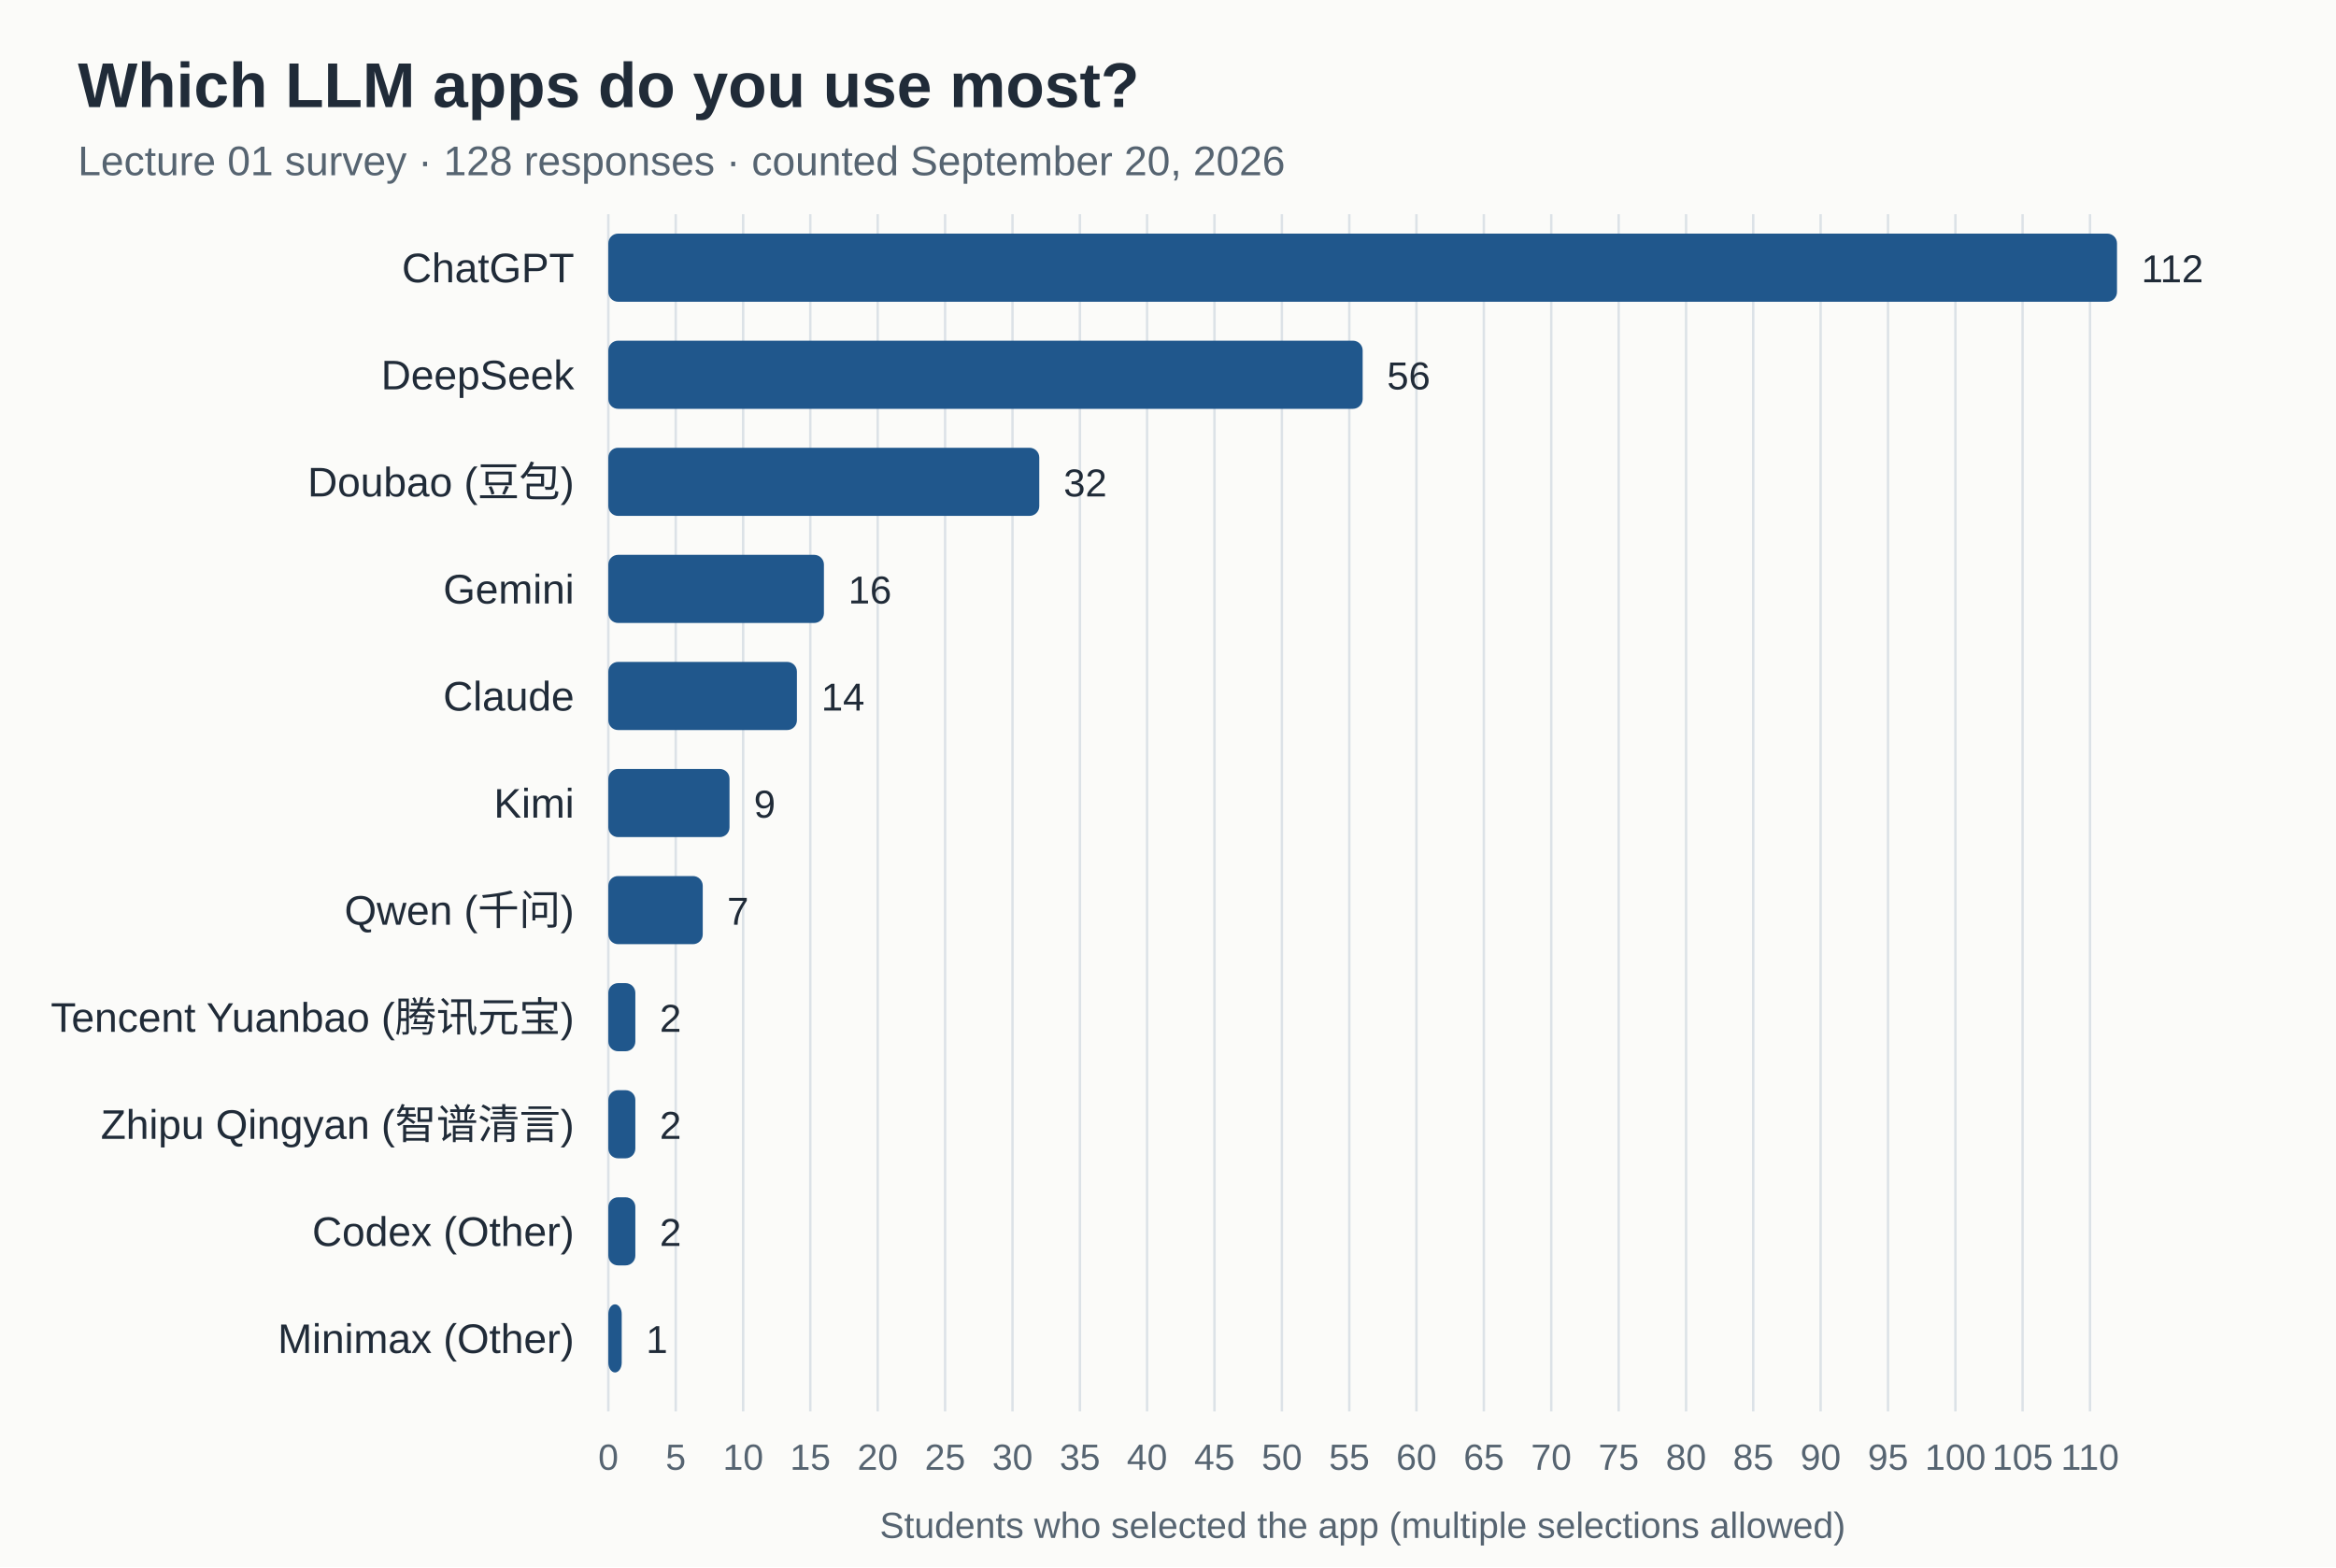
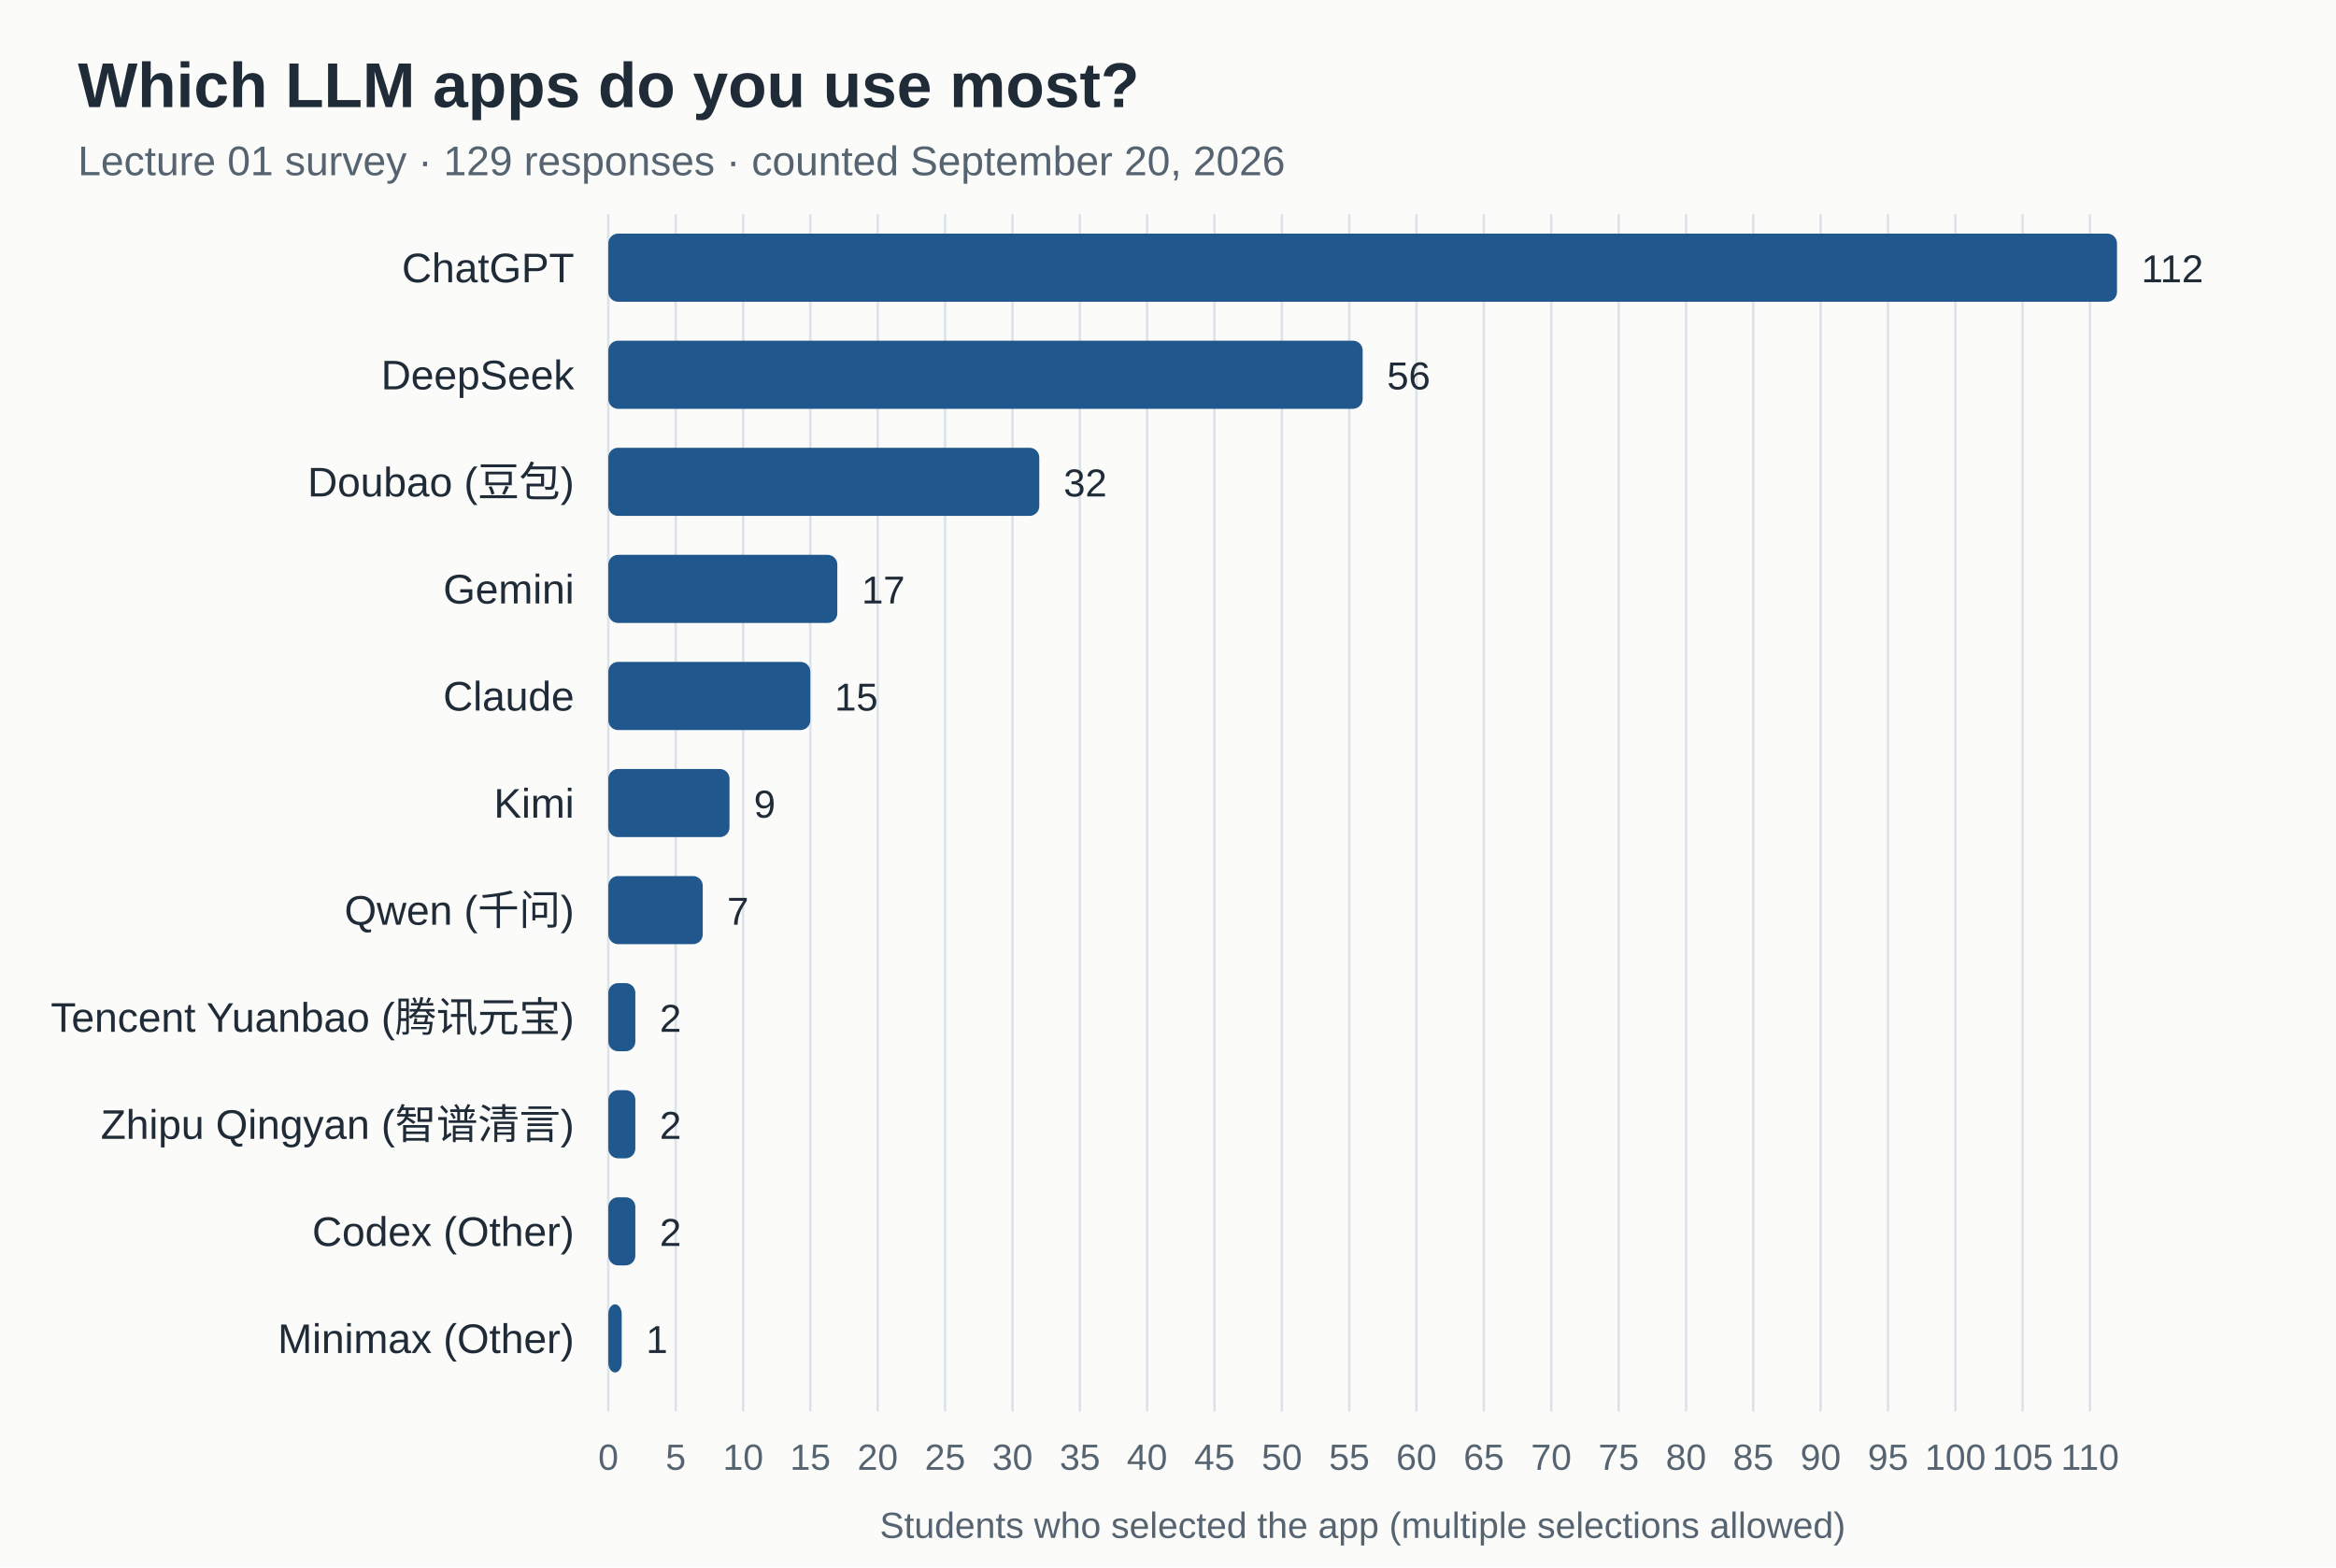
<svg xmlns="http://www.w3.org/2000/svg" width="960" height="644" viewBox="0 0 960 644" role="img" aria-labelledby="chart-title chart-desc" font-family="Arial, Helvetica Neue, PingFang SC, Microsoft YaHei, sans-serif">
  <rect width="960" height="644" fill="#fbfbf9" />
  <text x="32" y="44" font-size="26" font-weight="700" fill="#202b38">Which LLM apps do you use most?</text>
-   <text x="32" y="72" font-size="17" fill="#566471">Lecture 01 survey · 128 responses · counted September 20, 2026</text>
+   <text x="32" y="72" font-size="17" fill="#566471">Lecture 01 survey · 129 responses · counted September 20, 2026</text>
  <line x1="250.0" y1="88" x2="250.0" y2="580" stroke="#dce2e7" stroke-width="1" />
  <text x="250.0" y="604" font-size="15" fill="#566471" text-anchor="middle">0</text>
  <line x1="277.7" y1="88" x2="277.7" y2="580" stroke="#dce2e7" stroke-width="1" />
  <text x="277.7" y="604" font-size="15" fill="#566471" text-anchor="middle">5</text>
  <line x1="305.4" y1="88" x2="305.4" y2="580" stroke="#dce2e7" stroke-width="1" />
  <text x="305.4" y="604" font-size="15" fill="#566471" text-anchor="middle">10</text>
  <line x1="333.0" y1="88" x2="333.0" y2="580" stroke="#dce2e7" stroke-width="1" />
  <text x="333.0" y="604" font-size="15" fill="#566471" text-anchor="middle">15</text>
  <line x1="360.7" y1="88" x2="360.7" y2="580" stroke="#dce2e7" stroke-width="1" />
  <text x="360.7" y="604" font-size="15" fill="#566471" text-anchor="middle">20</text>
  <line x1="388.4" y1="88" x2="388.4" y2="580" stroke="#dce2e7" stroke-width="1" />
  <text x="388.4" y="604" font-size="15" fill="#566471" text-anchor="middle">25</text>
  <line x1="416.1" y1="88" x2="416.1" y2="580" stroke="#dce2e7" stroke-width="1" />
  <text x="416.1" y="604" font-size="15" fill="#566471" text-anchor="middle">30</text>
  <line x1="443.8" y1="88" x2="443.8" y2="580" stroke="#dce2e7" stroke-width="1" />
  <text x="443.8" y="604" font-size="15" fill="#566471" text-anchor="middle">35</text>
  <line x1="471.4" y1="88" x2="471.4" y2="580" stroke="#dce2e7" stroke-width="1" />
  <text x="471.4" y="604" font-size="15" fill="#566471" text-anchor="middle">40</text>
  <line x1="499.1" y1="88" x2="499.1" y2="580" stroke="#dce2e7" stroke-width="1" />
  <text x="499.1" y="604" font-size="15" fill="#566471" text-anchor="middle">45</text>
  <line x1="526.8" y1="88" x2="526.8" y2="580" stroke="#dce2e7" stroke-width="1" />
  <text x="526.8" y="604" font-size="15" fill="#566471" text-anchor="middle">50</text>
  <line x1="554.5" y1="88" x2="554.5" y2="580" stroke="#dce2e7" stroke-width="1" />
  <text x="554.5" y="604" font-size="15" fill="#566471" text-anchor="middle">55</text>
  <line x1="582.1" y1="88" x2="582.1" y2="580" stroke="#dce2e7" stroke-width="1" />
  <text x="582.1" y="604" font-size="15" fill="#566471" text-anchor="middle">60</text>
  <line x1="609.8" y1="88" x2="609.8" y2="580" stroke="#dce2e7" stroke-width="1" />
  <text x="609.8" y="604" font-size="15" fill="#566471" text-anchor="middle">65</text>
  <line x1="637.5" y1="88" x2="637.5" y2="580" stroke="#dce2e7" stroke-width="1" />
  <text x="637.5" y="604" font-size="15" fill="#566471" text-anchor="middle">70</text>
  <line x1="665.2" y1="88" x2="665.2" y2="580" stroke="#dce2e7" stroke-width="1" />
  <text x="665.2" y="604" font-size="15" fill="#566471" text-anchor="middle">75</text>
  <line x1="692.9" y1="88" x2="692.9" y2="580" stroke="#dce2e7" stroke-width="1" />
  <text x="692.9" y="604" font-size="15" fill="#566471" text-anchor="middle">80</text>
  <line x1="720.5" y1="88" x2="720.5" y2="580" stroke="#dce2e7" stroke-width="1" />
  <text x="720.5" y="604" font-size="15" fill="#566471" text-anchor="middle">85</text>
  <line x1="748.2" y1="88" x2="748.2" y2="580" stroke="#dce2e7" stroke-width="1" />
  <text x="748.2" y="604" font-size="15" fill="#566471" text-anchor="middle">90</text>
  <line x1="775.9" y1="88" x2="775.9" y2="580" stroke="#dce2e7" stroke-width="1" />
  <text x="775.9" y="604" font-size="15" fill="#566471" text-anchor="middle">95</text>
  <line x1="803.6" y1="88" x2="803.6" y2="580" stroke="#dce2e7" stroke-width="1" />
  <text x="803.6" y="604" font-size="15" fill="#566471" text-anchor="middle">100</text>
  <line x1="831.2" y1="88" x2="831.2" y2="580" stroke="#dce2e7" stroke-width="1" />
  <text x="831.2" y="604" font-size="15" fill="#566471" text-anchor="middle">105</text>
  <line x1="858.9" y1="88" x2="858.9" y2="580" stroke="#dce2e7" stroke-width="1" />
  <text x="858.9" y="604" font-size="15" fill="#566471" text-anchor="middle">110</text>
  <text x="236" y="116.0" font-size="17" fill="#202b38" text-anchor="end">ChatGPT</text>
  <rect x="250" y="96" width="620.0" height="28" rx="4" fill="#20578c" />
  <text x="880.0" y="116.0" font-size="16" fill="#202b38">112</text>
  <text x="236" y="160.0" font-size="17" fill="#202b38" text-anchor="end">DeepSeek</text>
  <rect x="250" y="140" width="310.0" height="28" rx="4" fill="#20578c" />
  <text x="570.0" y="160.0" font-size="16" fill="#202b38">56</text>
  <text x="236" y="204.0" font-size="17" fill="#202b38" text-anchor="end">Doubao (豆包)</text>
  <rect x="250" y="184" width="177.1" height="28" rx="4" fill="#20578c" />
  <text x="437.1" y="204.0" font-size="16" fill="#202b38">32</text>
  <text x="236" y="248.0" font-size="17" fill="#202b38" text-anchor="end">Gemini</text>
-   <rect x="250" y="228" width="88.6" height="28" rx="4" fill="#20578c" />
-   <text x="348.6" y="248.0" font-size="16" fill="#202b38">16</text>
+   <rect x="250" y="228" width="94.1" height="28" rx="4" fill="#20578c" />
+   <text x="354.1" y="248.0" font-size="16" fill="#202b38">17</text>
  <text x="236" y="292.0" font-size="17" fill="#202b38" text-anchor="end">Claude</text>
-   <rect x="250" y="272" width="77.5" height="28" rx="4" fill="#20578c" />
-   <text x="337.5" y="292.0" font-size="16" fill="#202b38">14</text>
+   <rect x="250" y="272" width="83.0" height="28" rx="4" fill="#20578c" />
+   <text x="343.0" y="292.0" font-size="16" fill="#202b38">15</text>
  <text x="236" y="336.0" font-size="17" fill="#202b38" text-anchor="end">Kimi</text>
  <rect x="250" y="316" width="49.8" height="28" rx="4" fill="#20578c" />
  <text x="309.8" y="336.0" font-size="16" fill="#202b38">9</text>
  <text x="236" y="380.0" font-size="17" fill="#202b38" text-anchor="end">Qwen (千问)</text>
  <rect x="250" y="360" width="38.8" height="28" rx="4" fill="#20578c" />
  <text x="298.8" y="380.0" font-size="16" fill="#202b38">7</text>
  <text x="236" y="424.0" font-size="17" fill="#202b38" text-anchor="end">Tencent Yuanbao (腾讯元宝)</text>
  <rect x="250" y="404" width="11.1" height="28" rx="4" fill="#20578c" />
  <text x="271.1" y="424.0" font-size="16" fill="#202b38">2</text>
  <text x="236" y="468.0" font-size="17" fill="#202b38" text-anchor="end">Zhipu Qingyan (智谱清言)</text>
  <rect x="250" y="448" width="11.1" height="28" rx="4" fill="#20578c" />
  <text x="271.1" y="468.0" font-size="16" fill="#202b38">2</text>
  <text x="236" y="512.0" font-size="17" fill="#202b38" text-anchor="end">Codex (Other)</text>
  <rect x="250" y="492" width="11.1" height="28" rx="4" fill="#20578c" />
  <text x="271.1" y="512.0" font-size="16" fill="#202b38">2</text>
  <text x="236" y="556.0" font-size="17" fill="#202b38" text-anchor="end">Minimax (Other)</text>
  <rect x="250" y="536" width="5.5" height="28" rx="4" fill="#20578c" />
  <text x="265.5" y="556.0" font-size="16" fill="#202b38">1</text>
  <text x="560.0" y="632" font-size="15" fill="#566471" text-anchor="middle">Students who selected the app (multiple selections allowed)</text>
</svg>
